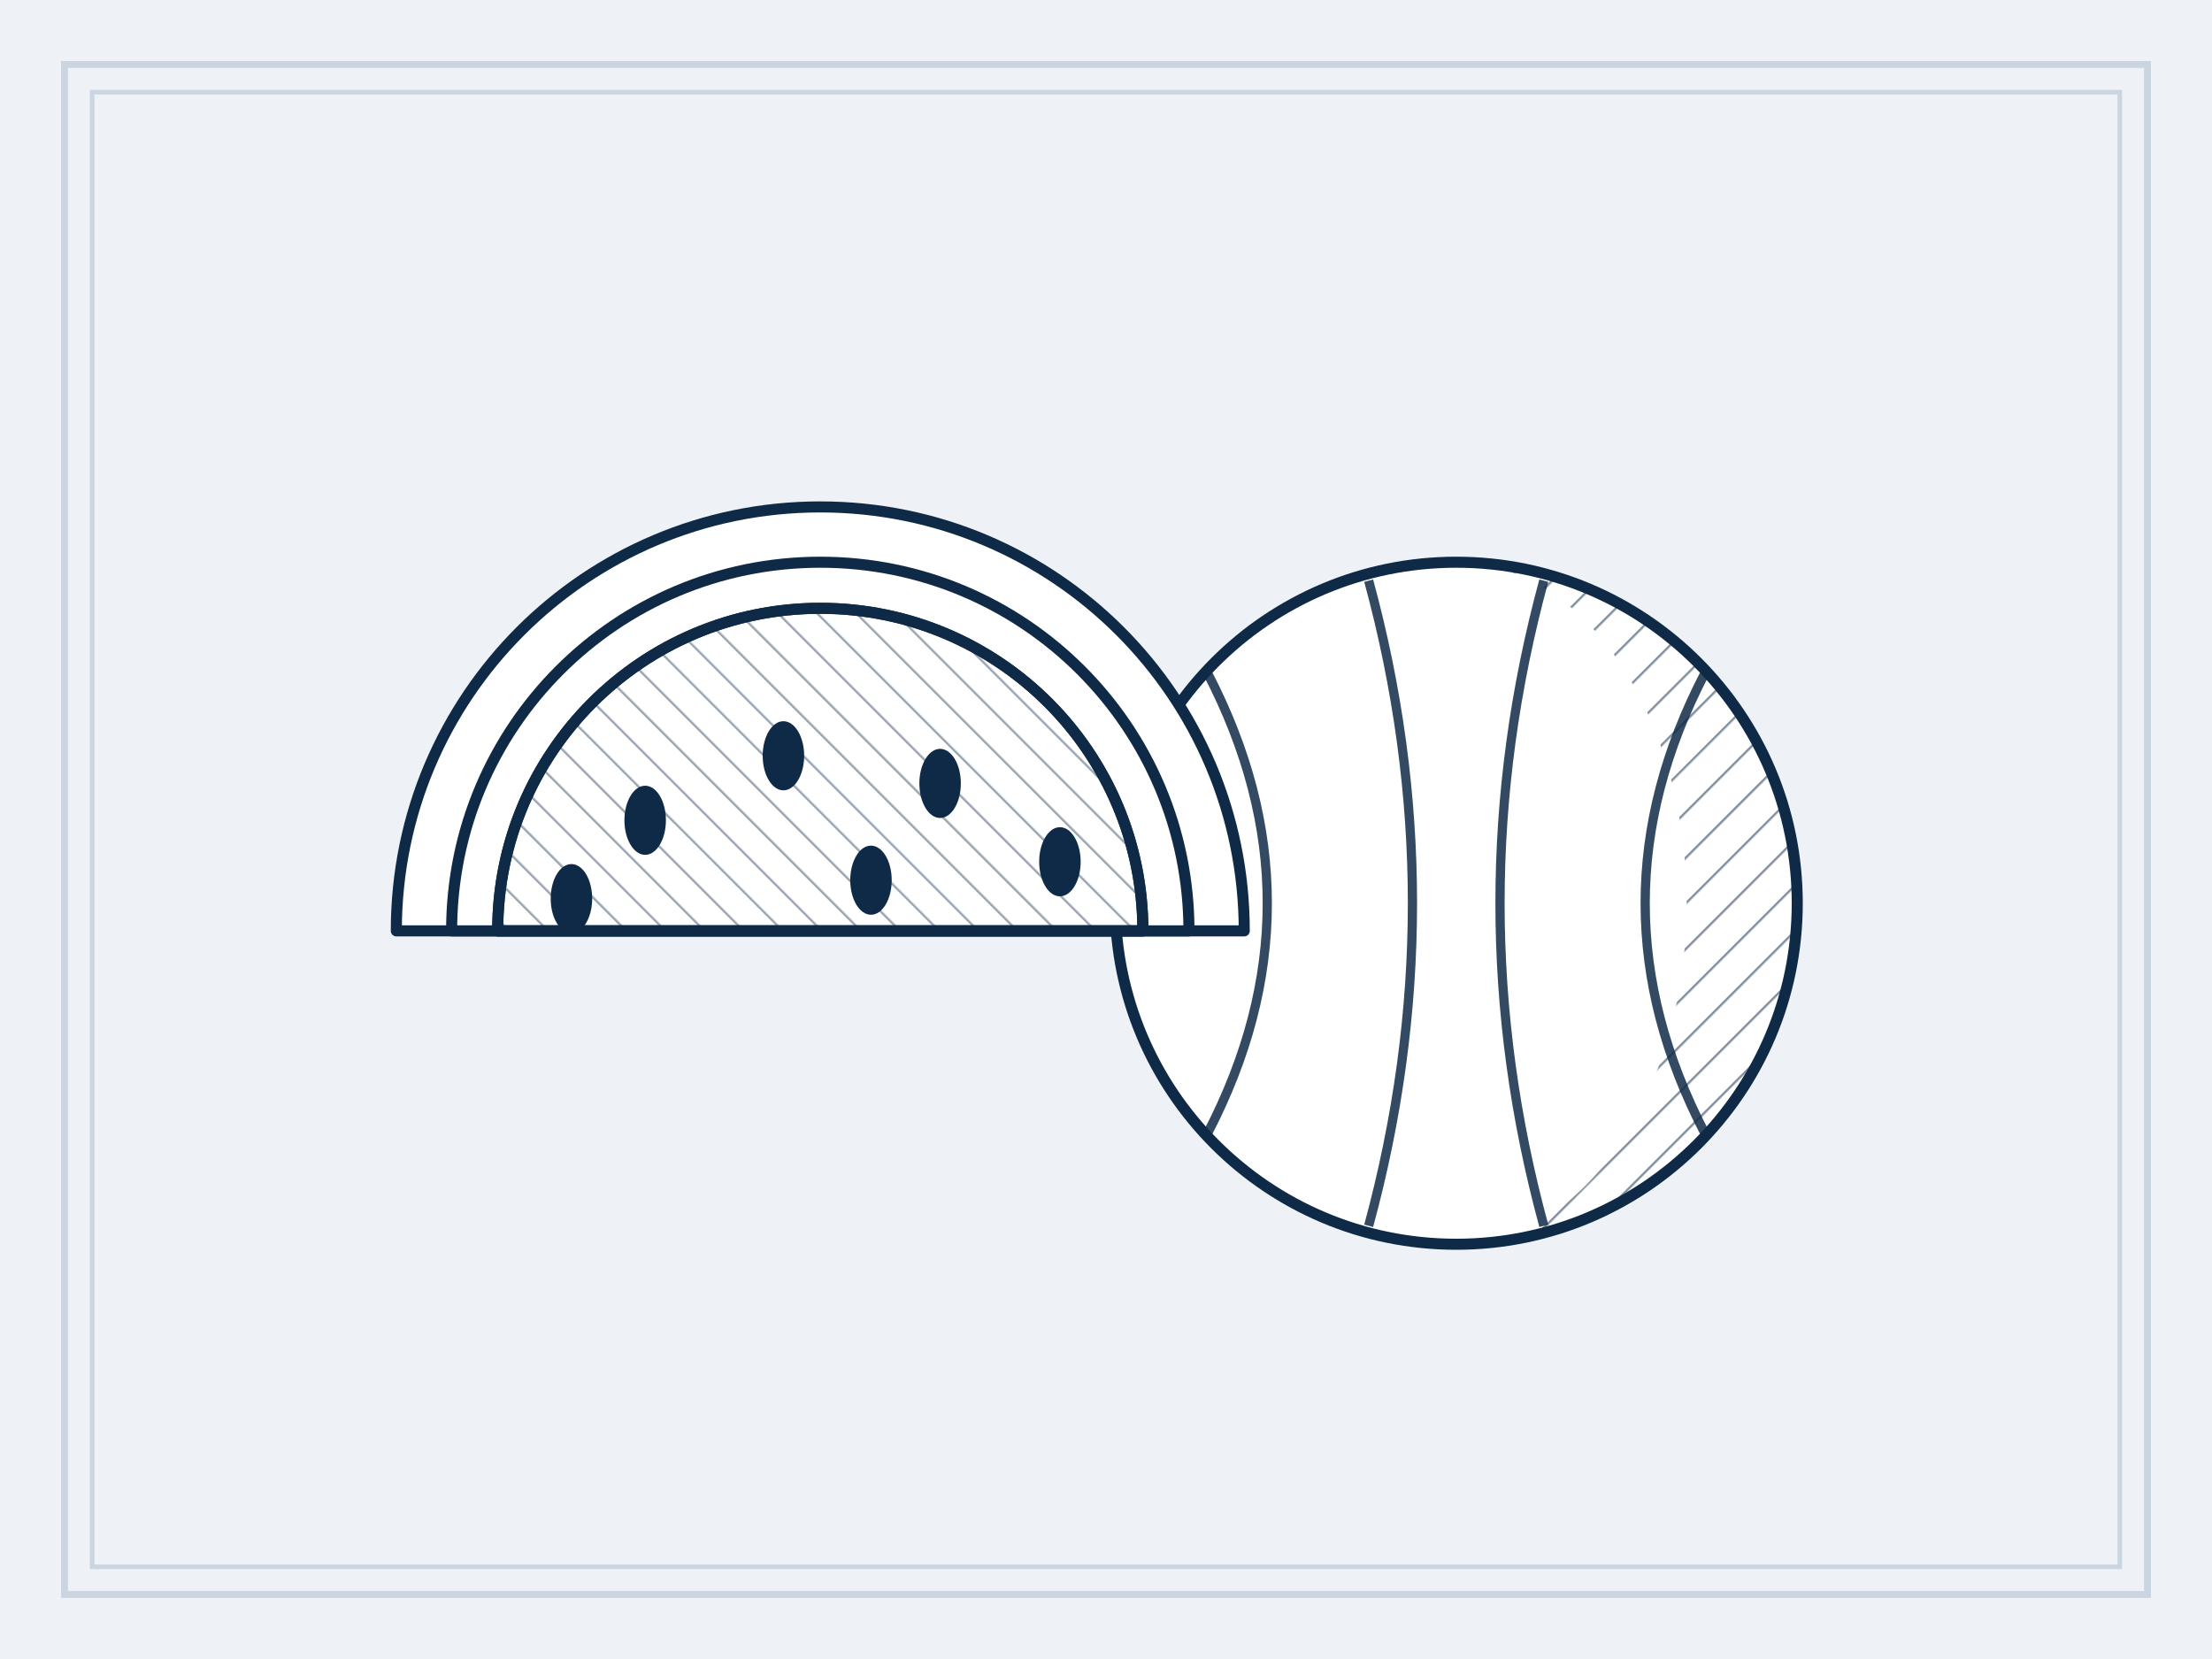
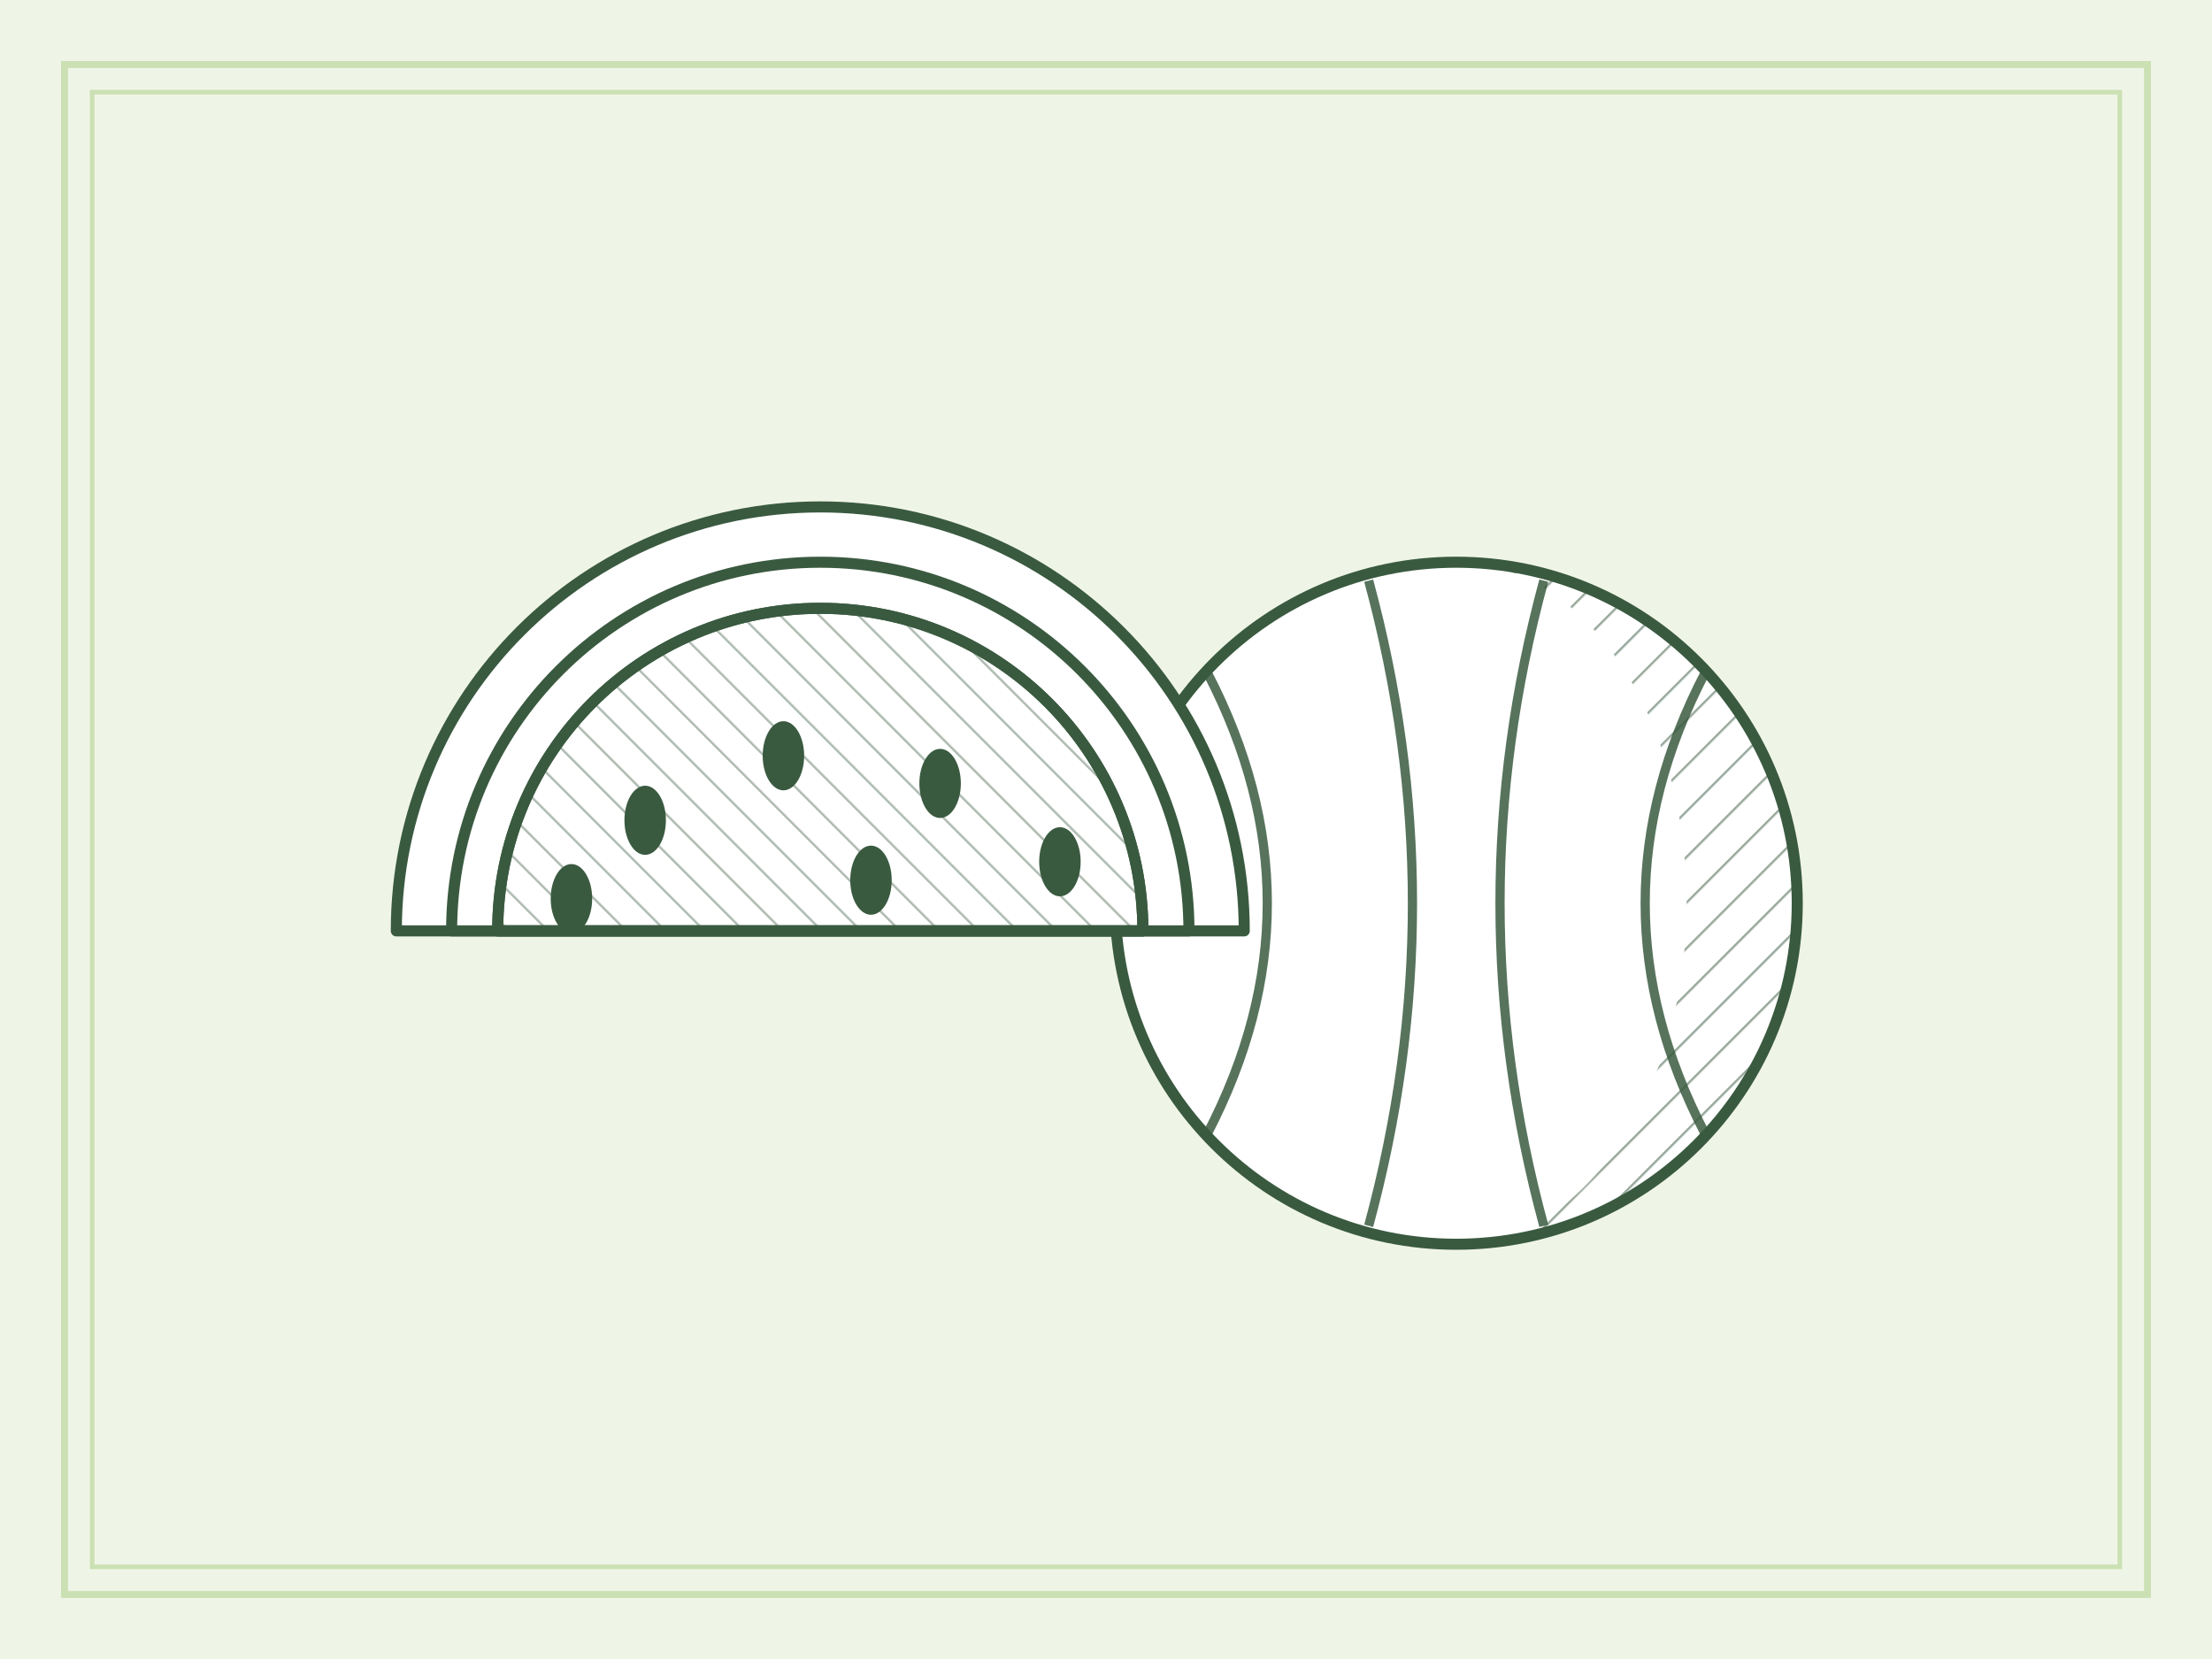
<svg xmlns="http://www.w3.org/2000/svg" viewBox="0 0 480 360" role="img" aria-label="Engraving of watermelons">
  <defs>
    <pattern id="hw" width="7" height="7" patternTransform="rotate(45)" patternUnits="userSpaceOnUse">
-       <line x1="0" y1="0" x2="0" y2="7" stroke="#0F2A47" stroke-width="1" opacity="0.5" />
+       <line x1="0" y1="0" x2="0" y2="7" stroke="#3A5A40" stroke-width="1" opacity="0.5" />
    </pattern>
    <pattern id="hw2" width="6" height="6" patternTransform="rotate(-45)" patternUnits="userSpaceOnUse">
-       <line x1="0" y1="0" x2="0" y2="6" stroke="#0F2A47" stroke-width="1" opacity="0.4" />
+       <line x1="0" y1="0" x2="0" y2="6" stroke="#3A5A40" stroke-width="1" opacity="0.4" />
    </pattern>
  </defs>
-   <rect width="480" height="360" fill="#EEF2F7" />
-   <rect x="14" y="14" width="452" height="332" fill="none" stroke="#CBD5E1" stroke-width="1.5" />
-   <rect x="20" y="20" width="440" height="320" fill="none" stroke="#CBD5E1" stroke-width="1" />
-   <g transform="translate(316,196)" stroke="#0F2A47" stroke-width="2.4" stroke-linejoin="round">
+   <rect width="480" height="360" fill="#EFF5E6" />
+   <rect x="14" y="14" width="452" height="332" fill="none" stroke="#CBE0B3" stroke-width="1.5" />
+   <rect x="20" y="20" width="440" height="320" fill="none" stroke="#CBE0B3" stroke-width="1" />
+   <g transform="translate(316,196)" stroke="#3A5A40" stroke-width="2.4" stroke-linejoin="round">
    <circle r="74" fill="#FFFFFF" />
    <g fill="none" stroke-width="2" opacity="0.85">
      <path d="M-54 -50 Q-28 0 -54 50" />
      <path d="M-19 -70 Q0 0 -19 70" />
      <path d="M19 -70 Q0 0 19 70" />
      <path d="M54 -50 Q28 0 54 50" />
    </g>
    <path d="M0 -74 a74 74 0 0 1 0 148 a50 74 0 0 0 0 -148" fill="url(#hw)" stroke="none" />
  </g>
-   <g transform="translate(178,202)" stroke="#0F2A47" stroke-width="2.4" stroke-linejoin="round">
+   <g transform="translate(178,202)" stroke="#3A5A40" stroke-width="2.4" stroke-linejoin="round">
    <path d="M-92 0 A92 92 0 0 1 92 0 Z" fill="#FFFFFF" />
    <path d="M-80 0 A80 80 0 0 1 80 0 Z" fill="#FFFFFF" />
    <path d="M-70 0 A70 70 0 0 1 70 0 Z" fill="url(#hw2)" />
    <path d="M-70 0 A70 70 0 0 1 70 0 Z" fill="none" />
-     <g fill="#0F2A47" stroke="none">
+     <g fill="#3A5A40" stroke="none">
      <ellipse cx="-38" cy="-24" rx="4.5" ry="7.5" />
      <ellipse cx="-8" cy="-38" rx="4.5" ry="7.5" />
      <ellipse cx="26" cy="-32" rx="4.5" ry="7.5" />
      <ellipse cx="52" cy="-15" rx="4.5" ry="7.5" />
      <ellipse cx="-54" cy="-7" rx="4.5" ry="7.5" />
      <ellipse cx="11" cy="-11" rx="4.5" ry="7.5" />
    </g>
  </g>
</svg>
